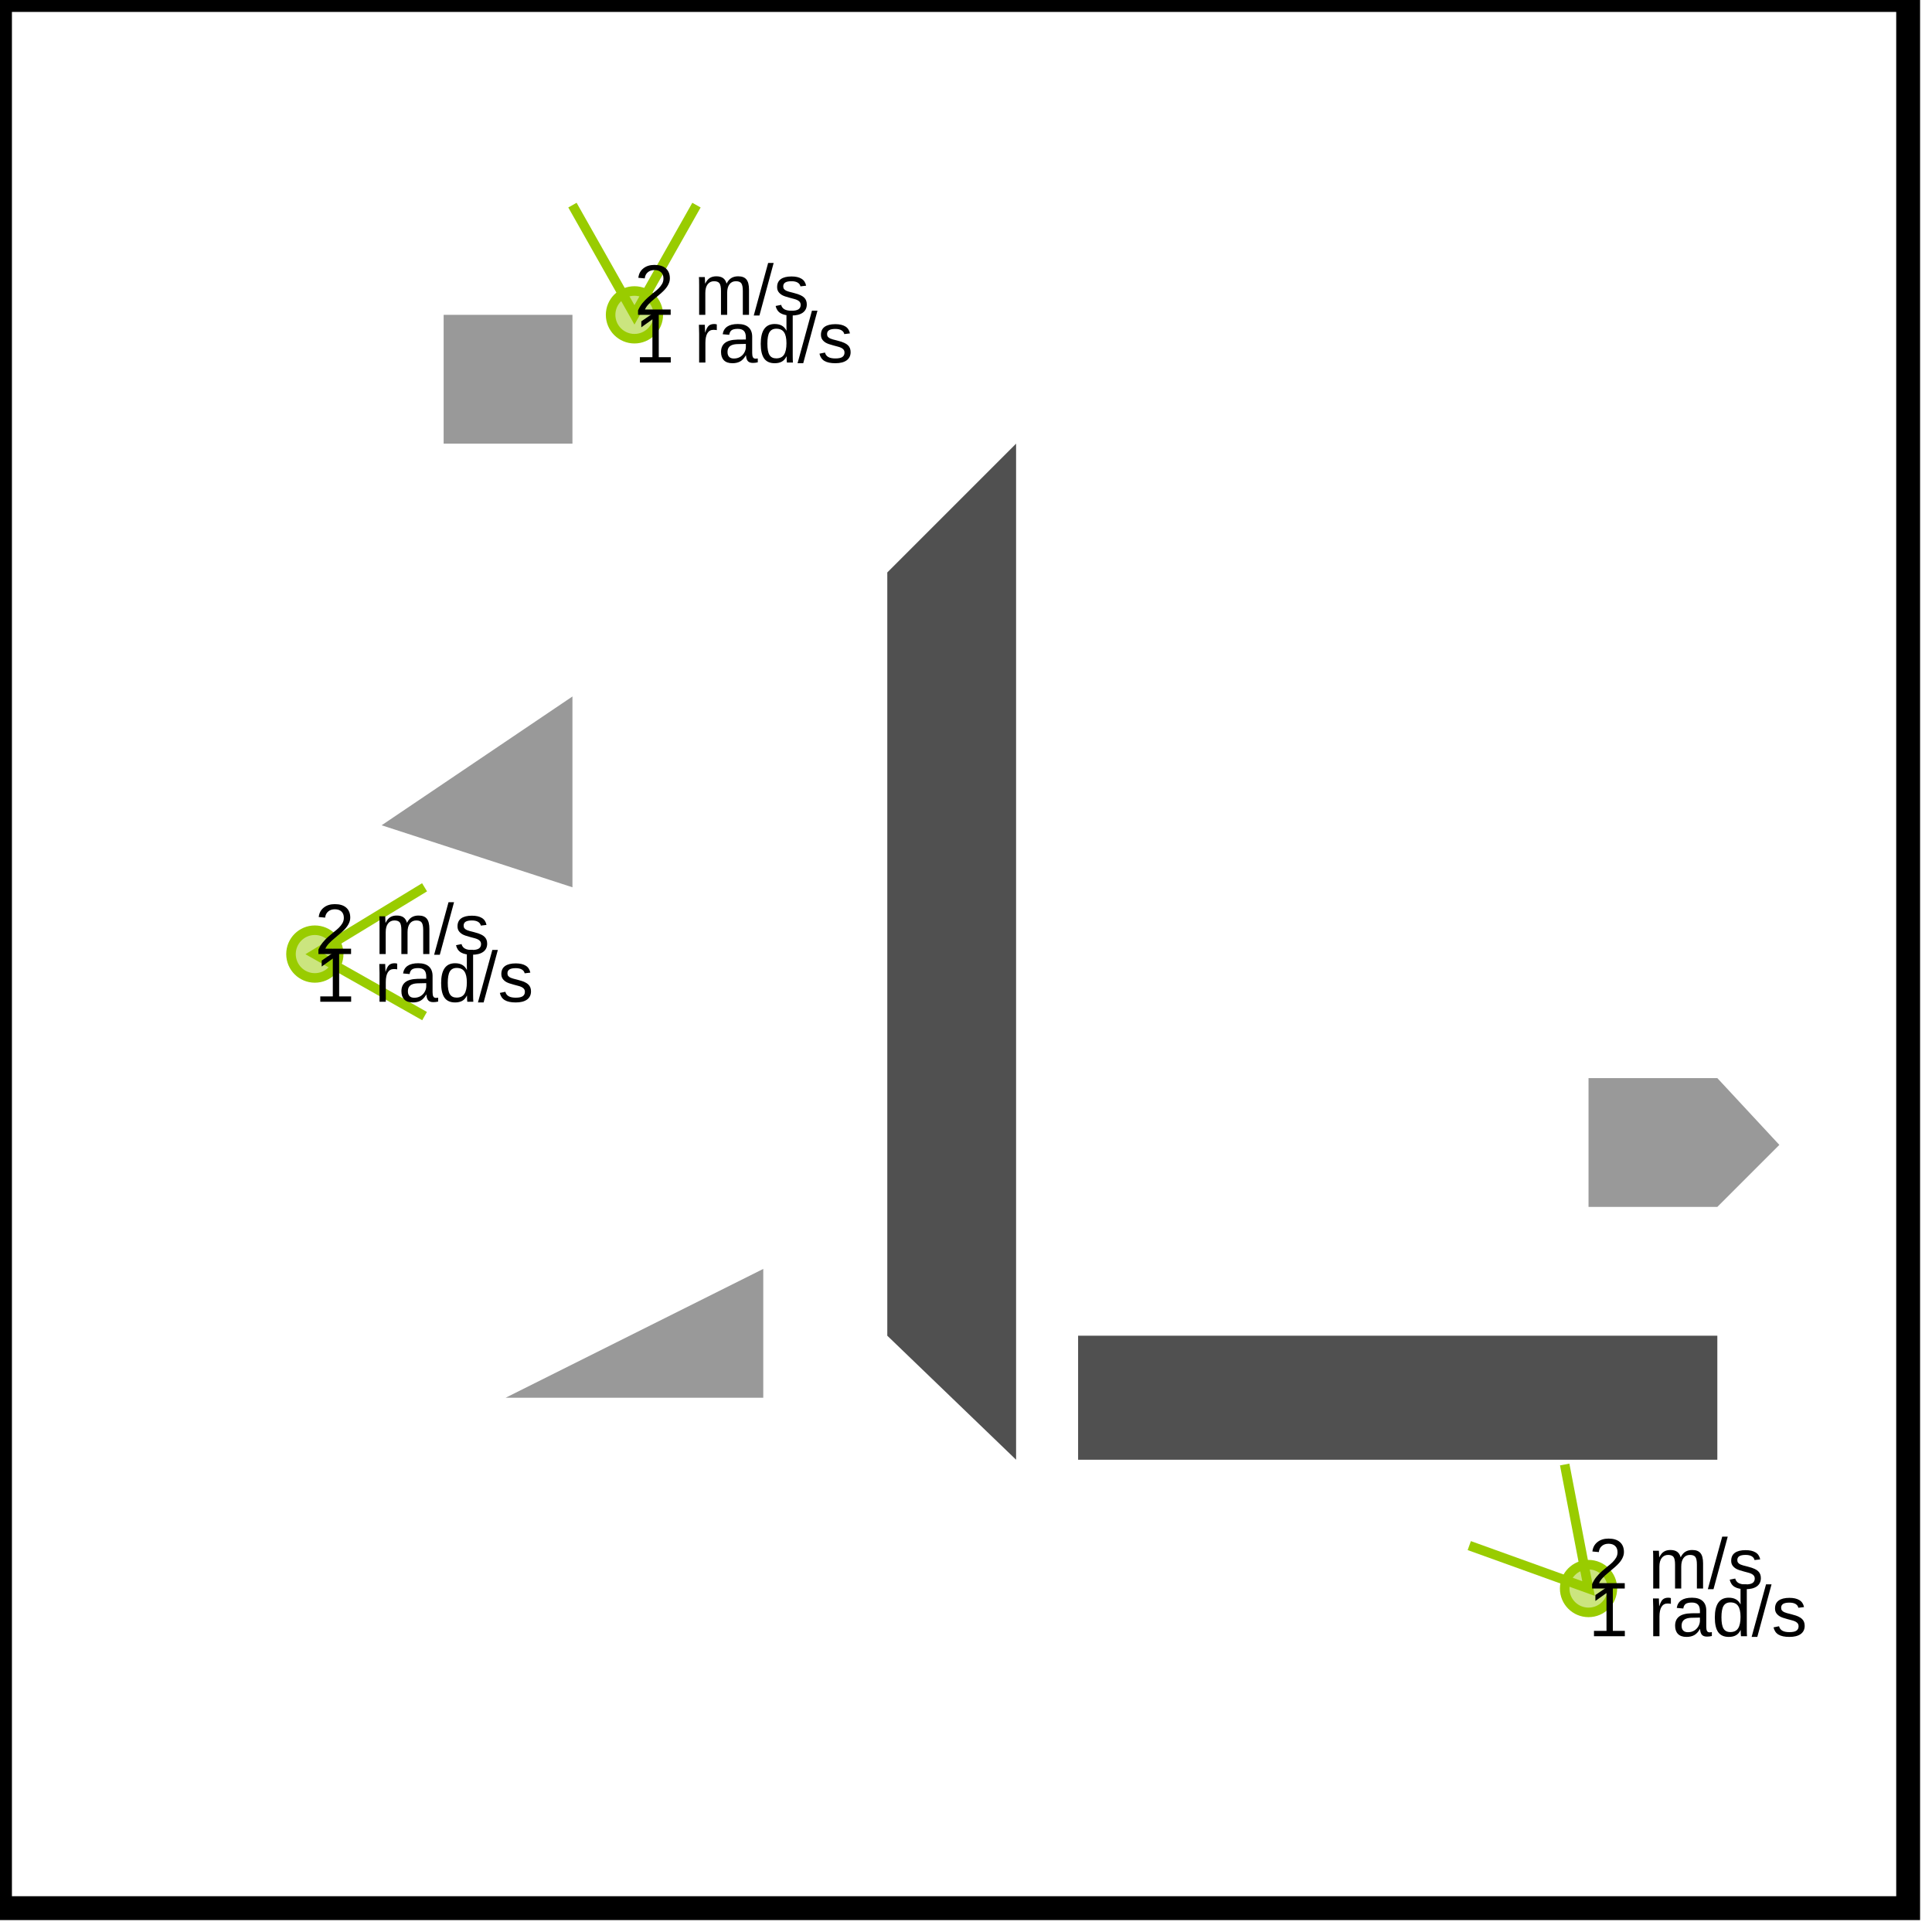
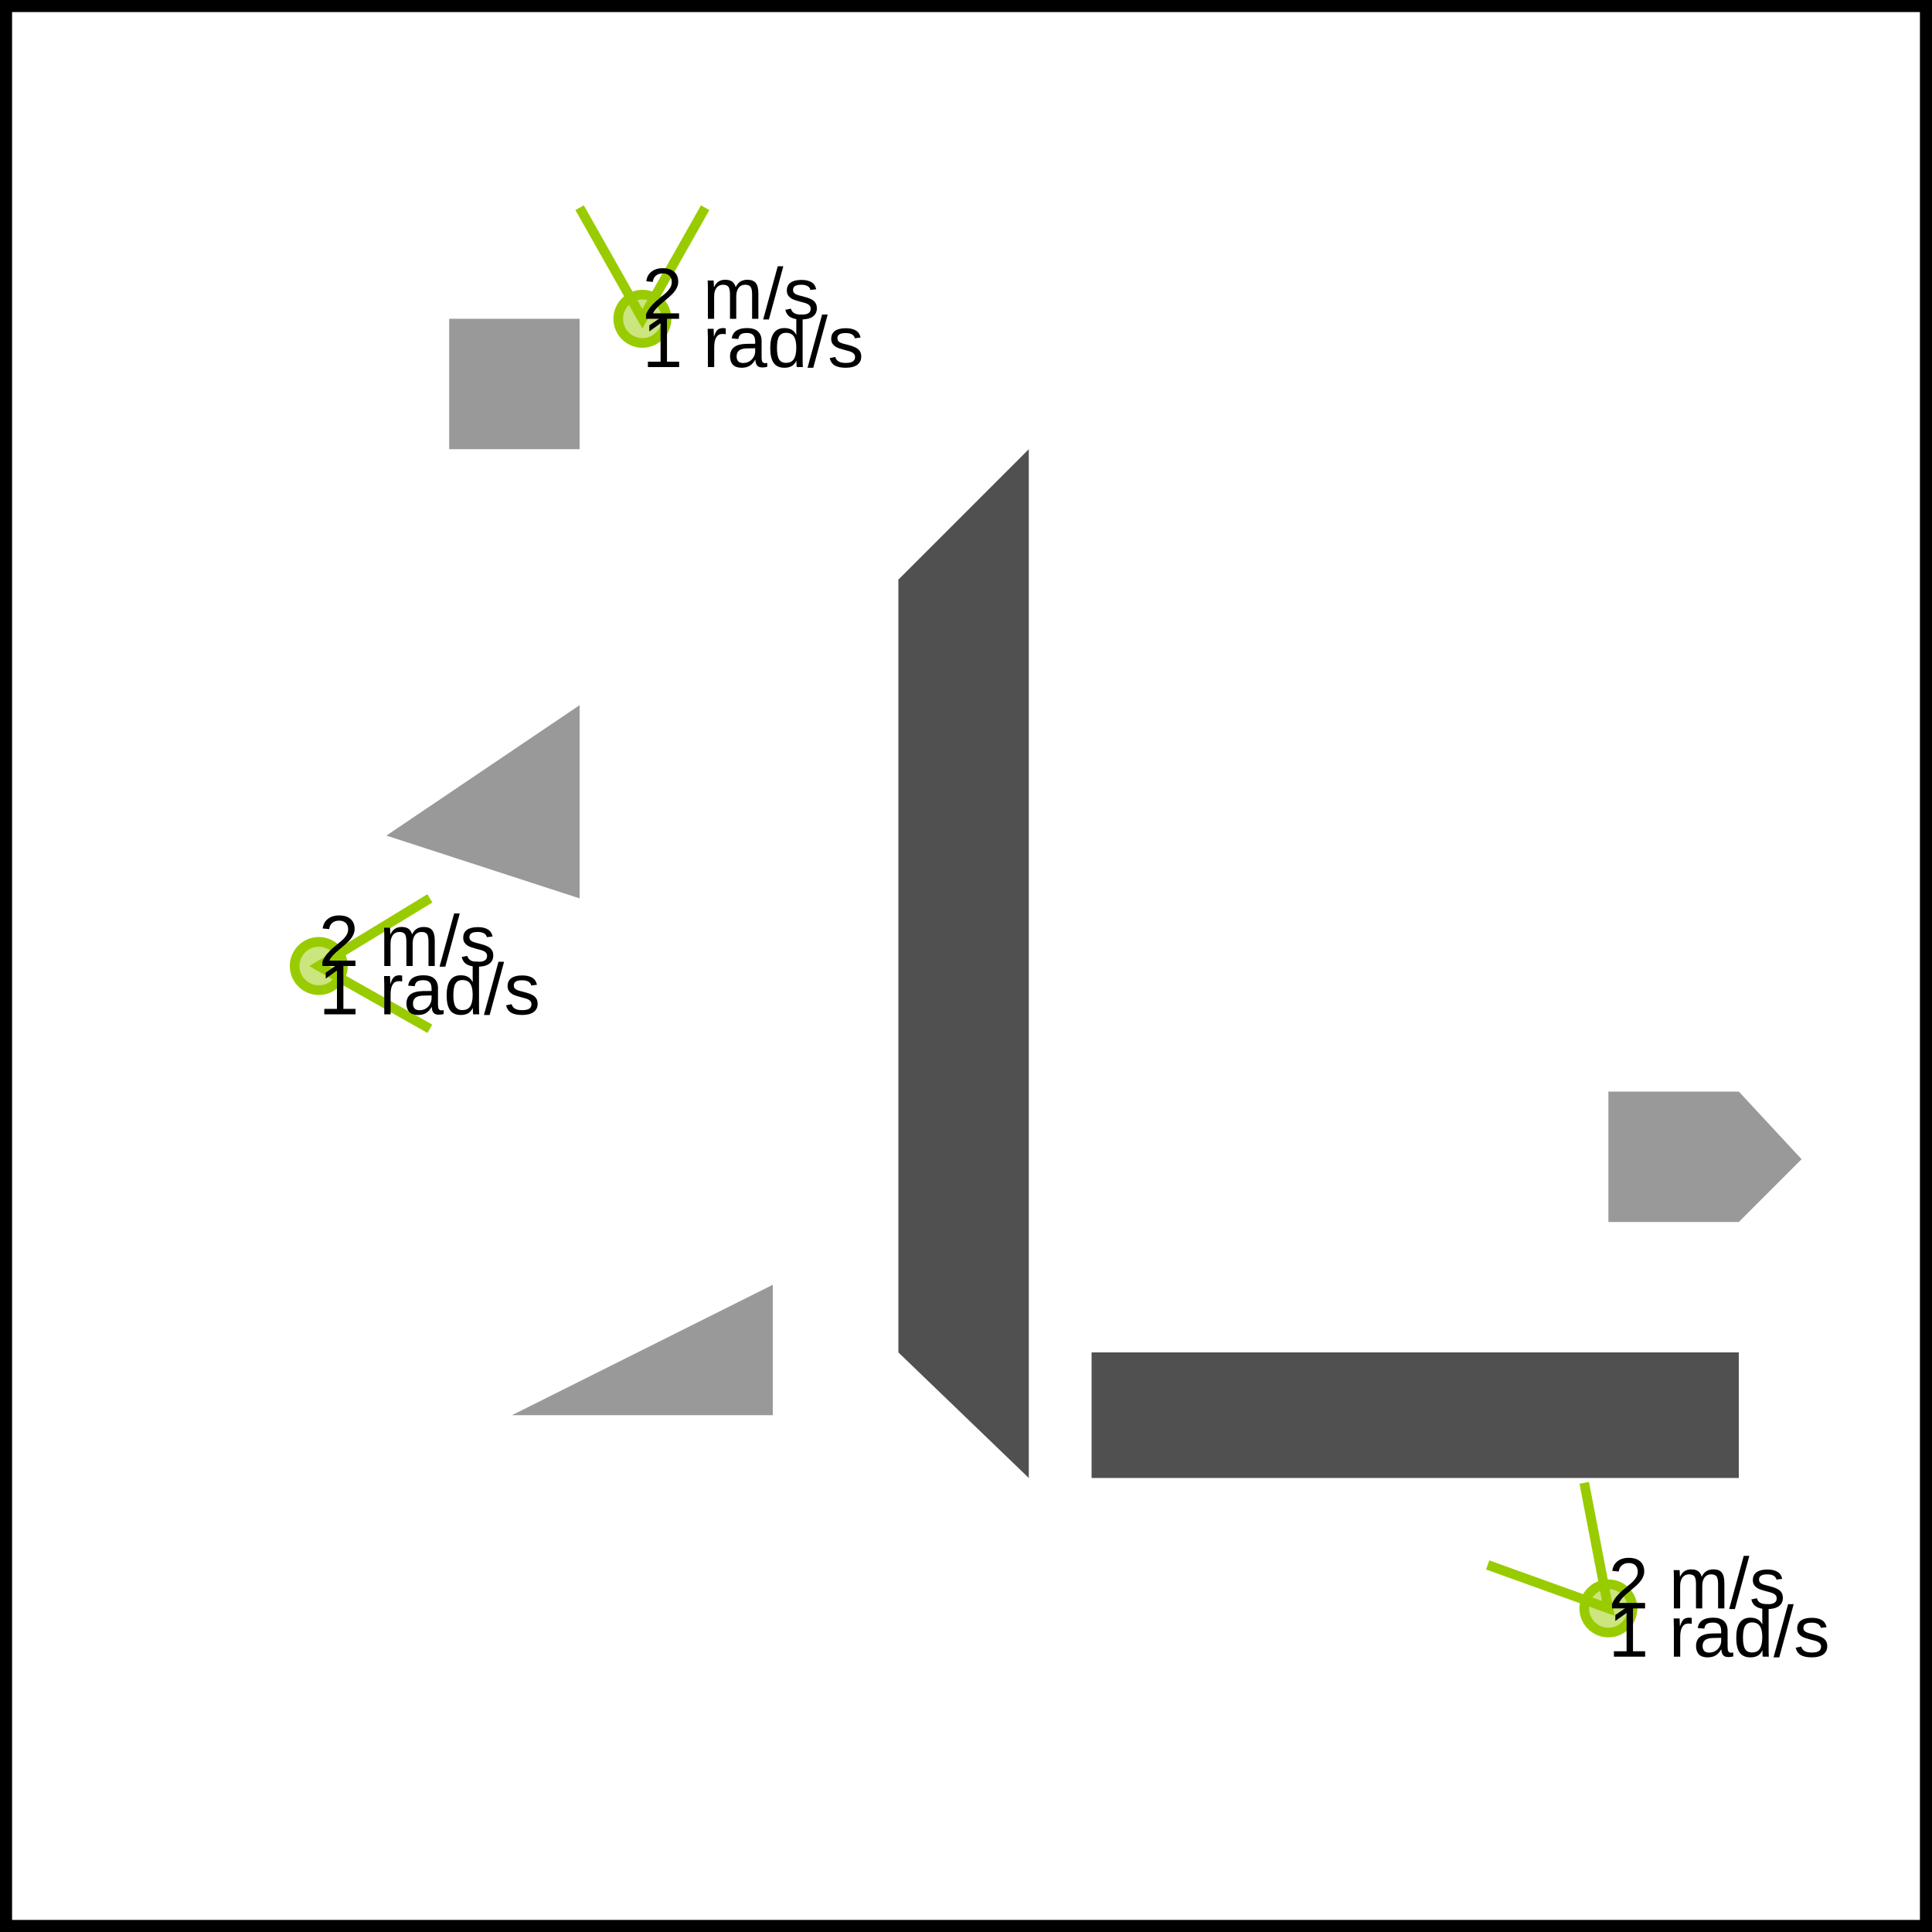
- <svg xmlns="http://www.w3.org/2000/svg" width="100%" height="100%" version="1.1">
+ <svg xmlns="http://www.w3.org/2000/svg" width="400" height="400" version="1.1">
  <g fill-rule="evenodd">
    <path d="M 0,400 L 400,400 L 400,0 L 0,0 z " style="fill-opacity:1.0;fill:none;stroke:rgb(0,0,0);stroke-width:5" />
  </g>
  <g fill-rule="evenodd">
    <path d="M 106,293 L 160,266 L 160,293 z " style="fill-opacity:1.0;fill:rgb(153,153,153)" />
  </g>
  <g fill-rule="evenodd">
    <path d="M 133,280 z " style="fill-opacity:0.8;fill:none;stroke:rgb(0,0,255);stroke-width:2" />
  </g>
  <g fill-rule="evenodd">
    <path d="M 93,93 L 93,66 L 120,66 L 120,93 z " style="fill-opacity:1.0;fill:rgb(153,153,153)" />
  </g>
  <g fill-rule="evenodd">
    <path d="M 106,80 z " style="fill-opacity:0.8;fill:none;stroke:rgb(0,0,255);stroke-width:2" />
  </g>
  <g fill-rule="evenodd">
    <path d="M 80,173 L 120,146 L 120,186 z " style="fill-opacity:1.0;fill:rgb(153,153,153)" />
  </g>
  <g fill-rule="evenodd">
    <path d="M 93,160 z " style="fill-opacity:0.8;fill:none;stroke:rgb(0,0,255);stroke-width:2" />
  </g>
  <g fill-rule="evenodd">
    <path d="M 333,253 L 333,226 L 360,226 L 373,240 L 360,253 z " style="fill-opacity:1.0;fill:rgb(153,153,153)" />
  </g>
  <g fill-rule="evenodd">
    <path d="M 346,240 z " style="fill-opacity:0.8;fill:none;stroke:rgb(0,0,255);stroke-width:2" />
  </g>
  <g fill-rule="evenodd">
    <path d="M 186,280 L 186,120 L 213,93 L 213,306 z " style="fill-opacity:1.0;fill:rgb(80,80,80)" />
  </g>
  <g fill-rule="evenodd">
    <path d="M 200,200 z " style="fill-opacity:0.8;fill:none;stroke:rgb(0,0,255);stroke-width:2" />
  </g>
  <g fill-rule="evenodd">
    <path d="M 226,280 L 360,280 L 360,306 L 226,306 z " style="fill-opacity:1.0;fill:rgb(80,80,80)" />
  </g>
  <g fill-rule="evenodd">
    <path d="M 293,293 z " style="fill-opacity:0.8;fill:none;stroke:rgb(0,0,255);stroke-width:2" />
  </g>
  <circle cx="66" cy="200" r="5" style="fill-opacity:0.5;fill:rgb(153,204,0);stroke:rgb(153,204,0);stroke-width:2" />
  <polyline points="89,213 66,200 89,186" style="fill-opacity:0.8;fill:none;stroke:rgb(153,204,0);stroke-width:2;fill:none" />
  <text style="fill:rgb(0,0,0);font-family:Arial;font-size:15px" x="66" y="200">
    <tspan x="66" y="200">2 m/s</tspan>
    <tspan x="66" y="210">1 rad/s</tspan>
  </text>
  <circle cx="133" cy="66" r="5" style="fill-opacity:0.5;fill:rgb(153,204,0);stroke:rgb(153,204,0);stroke-width:2" />
  <polyline points="146,43 133,66 120,43" style="fill-opacity:0.8;fill:none;stroke:rgb(153,204,0);stroke-width:2;fill:none" />
  <text style="fill:rgb(0,0,0);font-family:Arial;font-size:15px" x="133" y="66">
    <tspan x="133" y="66">2 m/s</tspan>
    <tspan x="133" y="76">1 rad/s</tspan>
  </text>
  <circle cx="333" cy="333" r="5" style="fill-opacity:0.5;fill:rgb(153,204,0);stroke:rgb(153,204,0);stroke-width:2" />
  <polyline points="328,307 333,333 308,324" style="fill-opacity:0.8;fill:none;stroke:rgb(153,204,0);stroke-width:2;fill:none" />
  <text style="fill:rgb(0,0,0);font-family:Arial;font-size:15px" x="333" y="333">
    <tspan x="333" y="333">2 m/s</tspan>
    <tspan x="333" y="343">1 rad/s</tspan>
  </text>
</svg>
